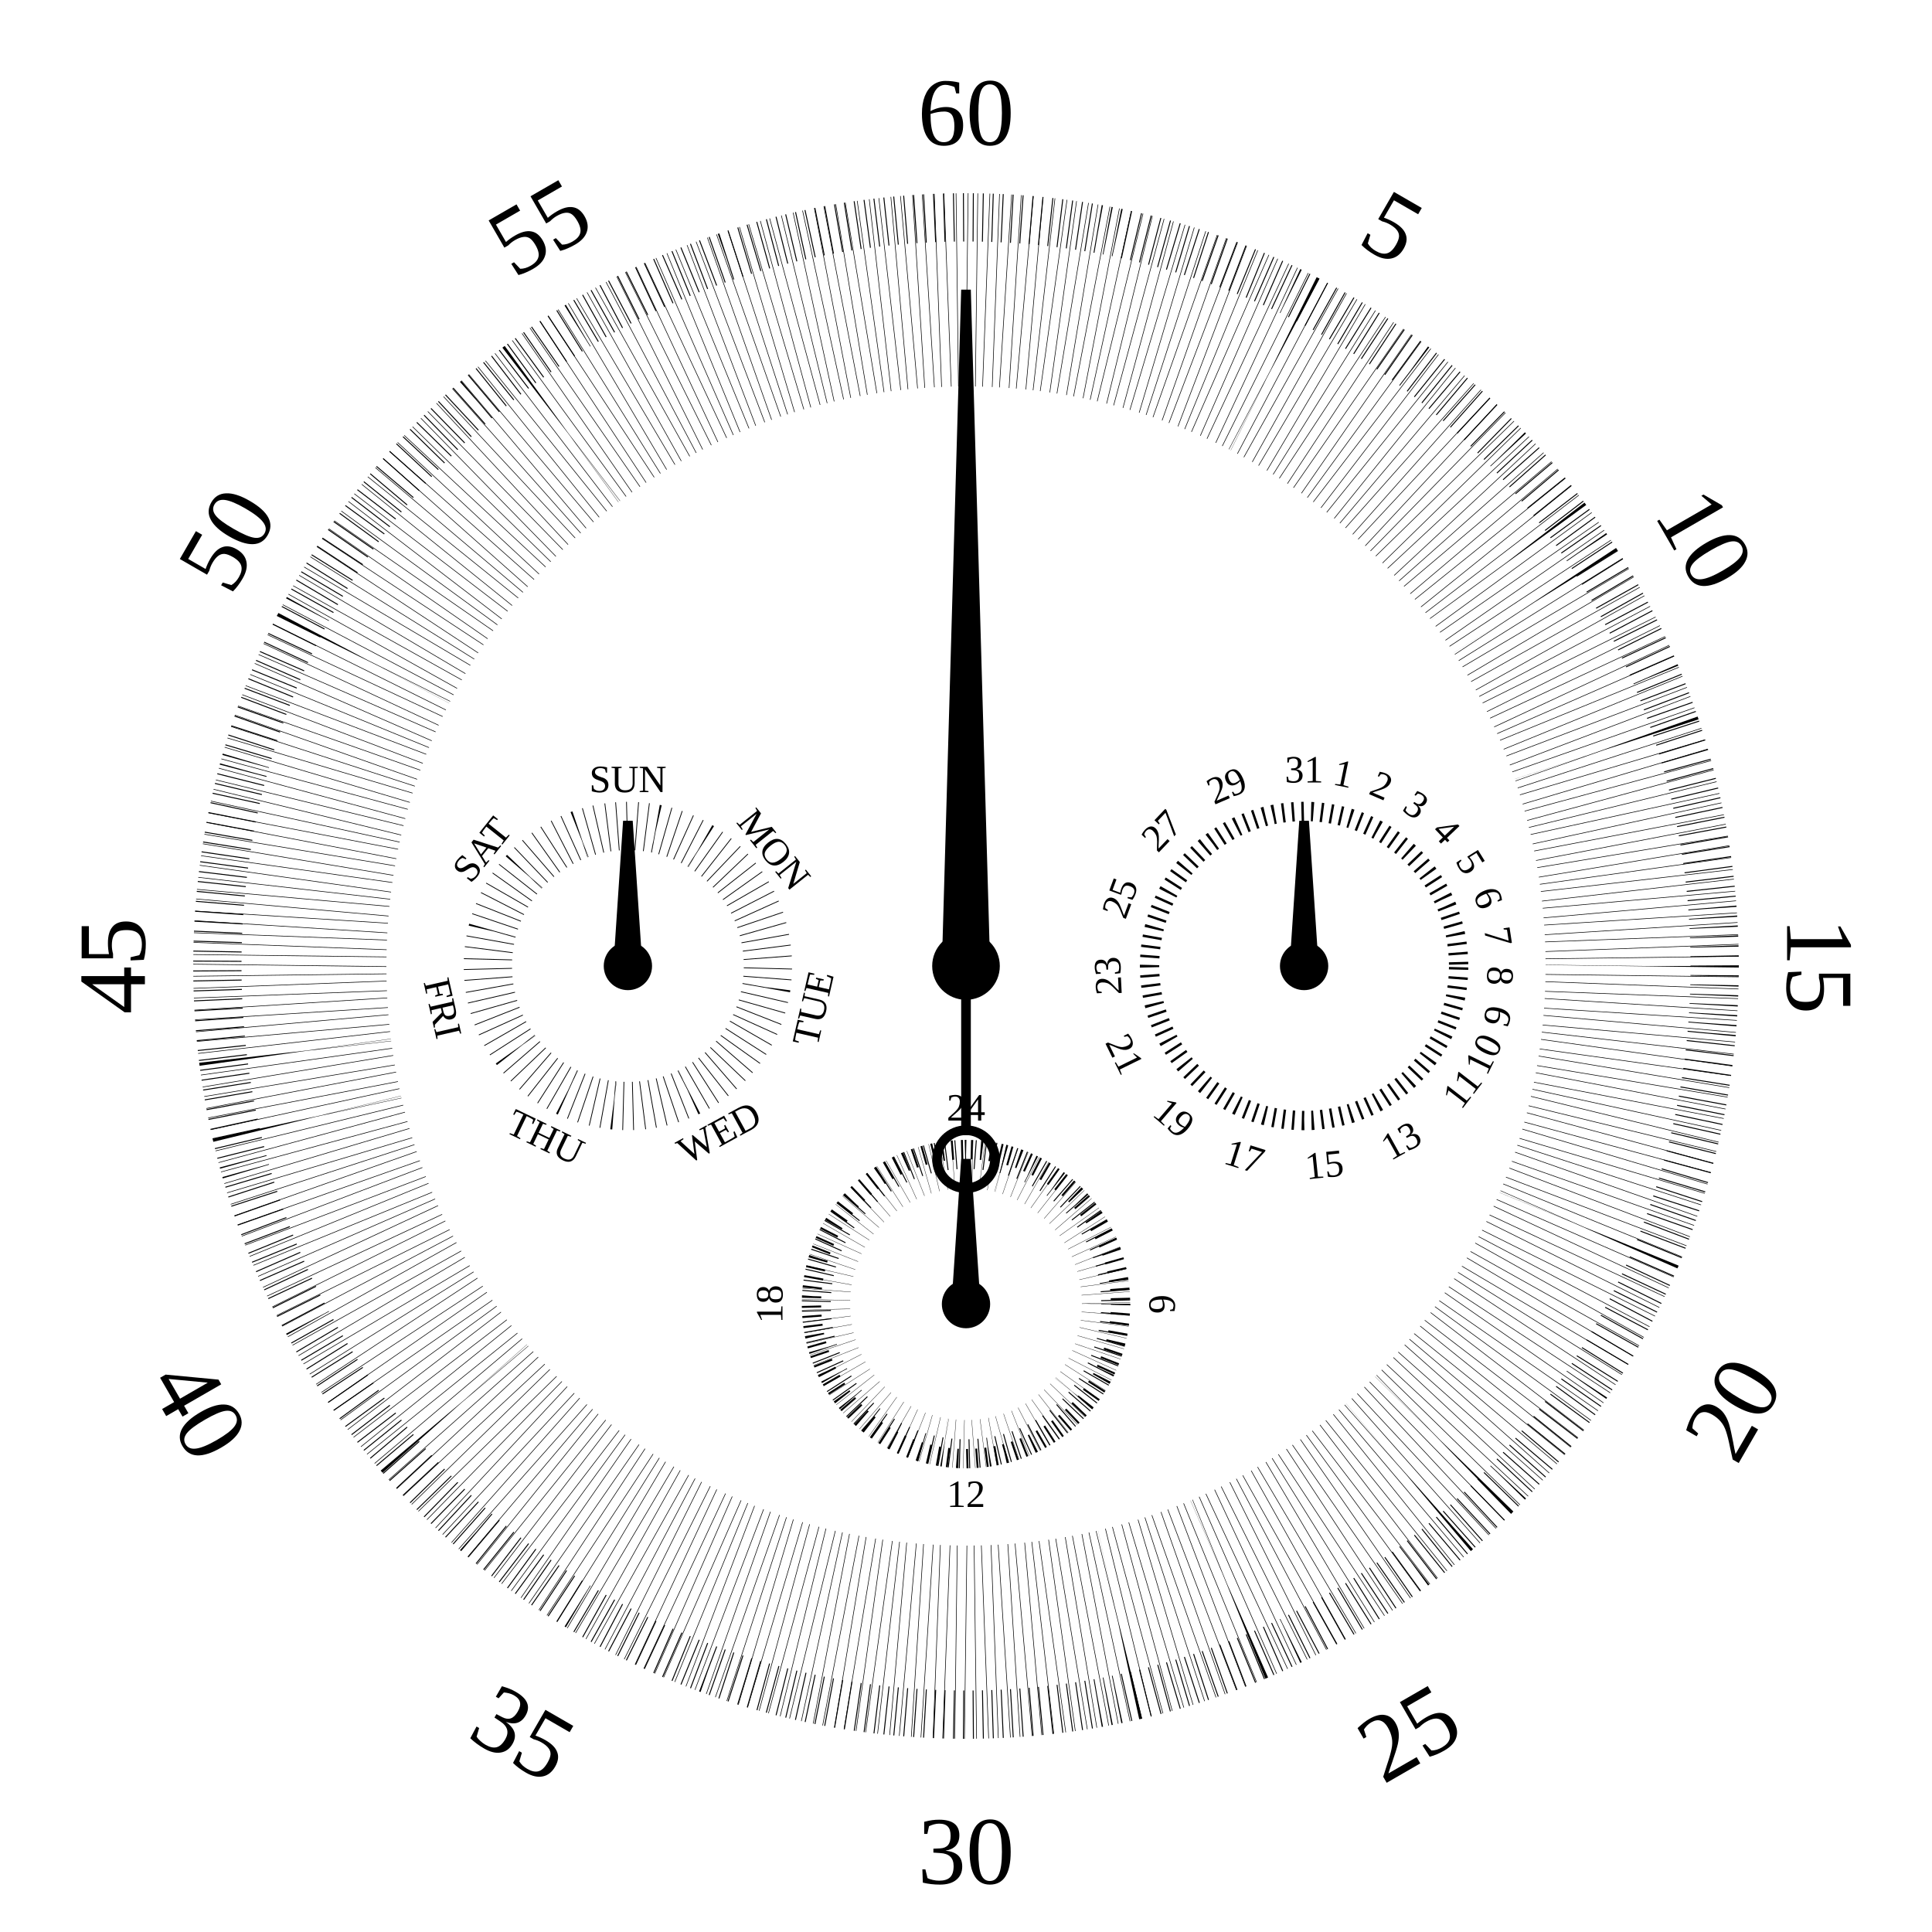
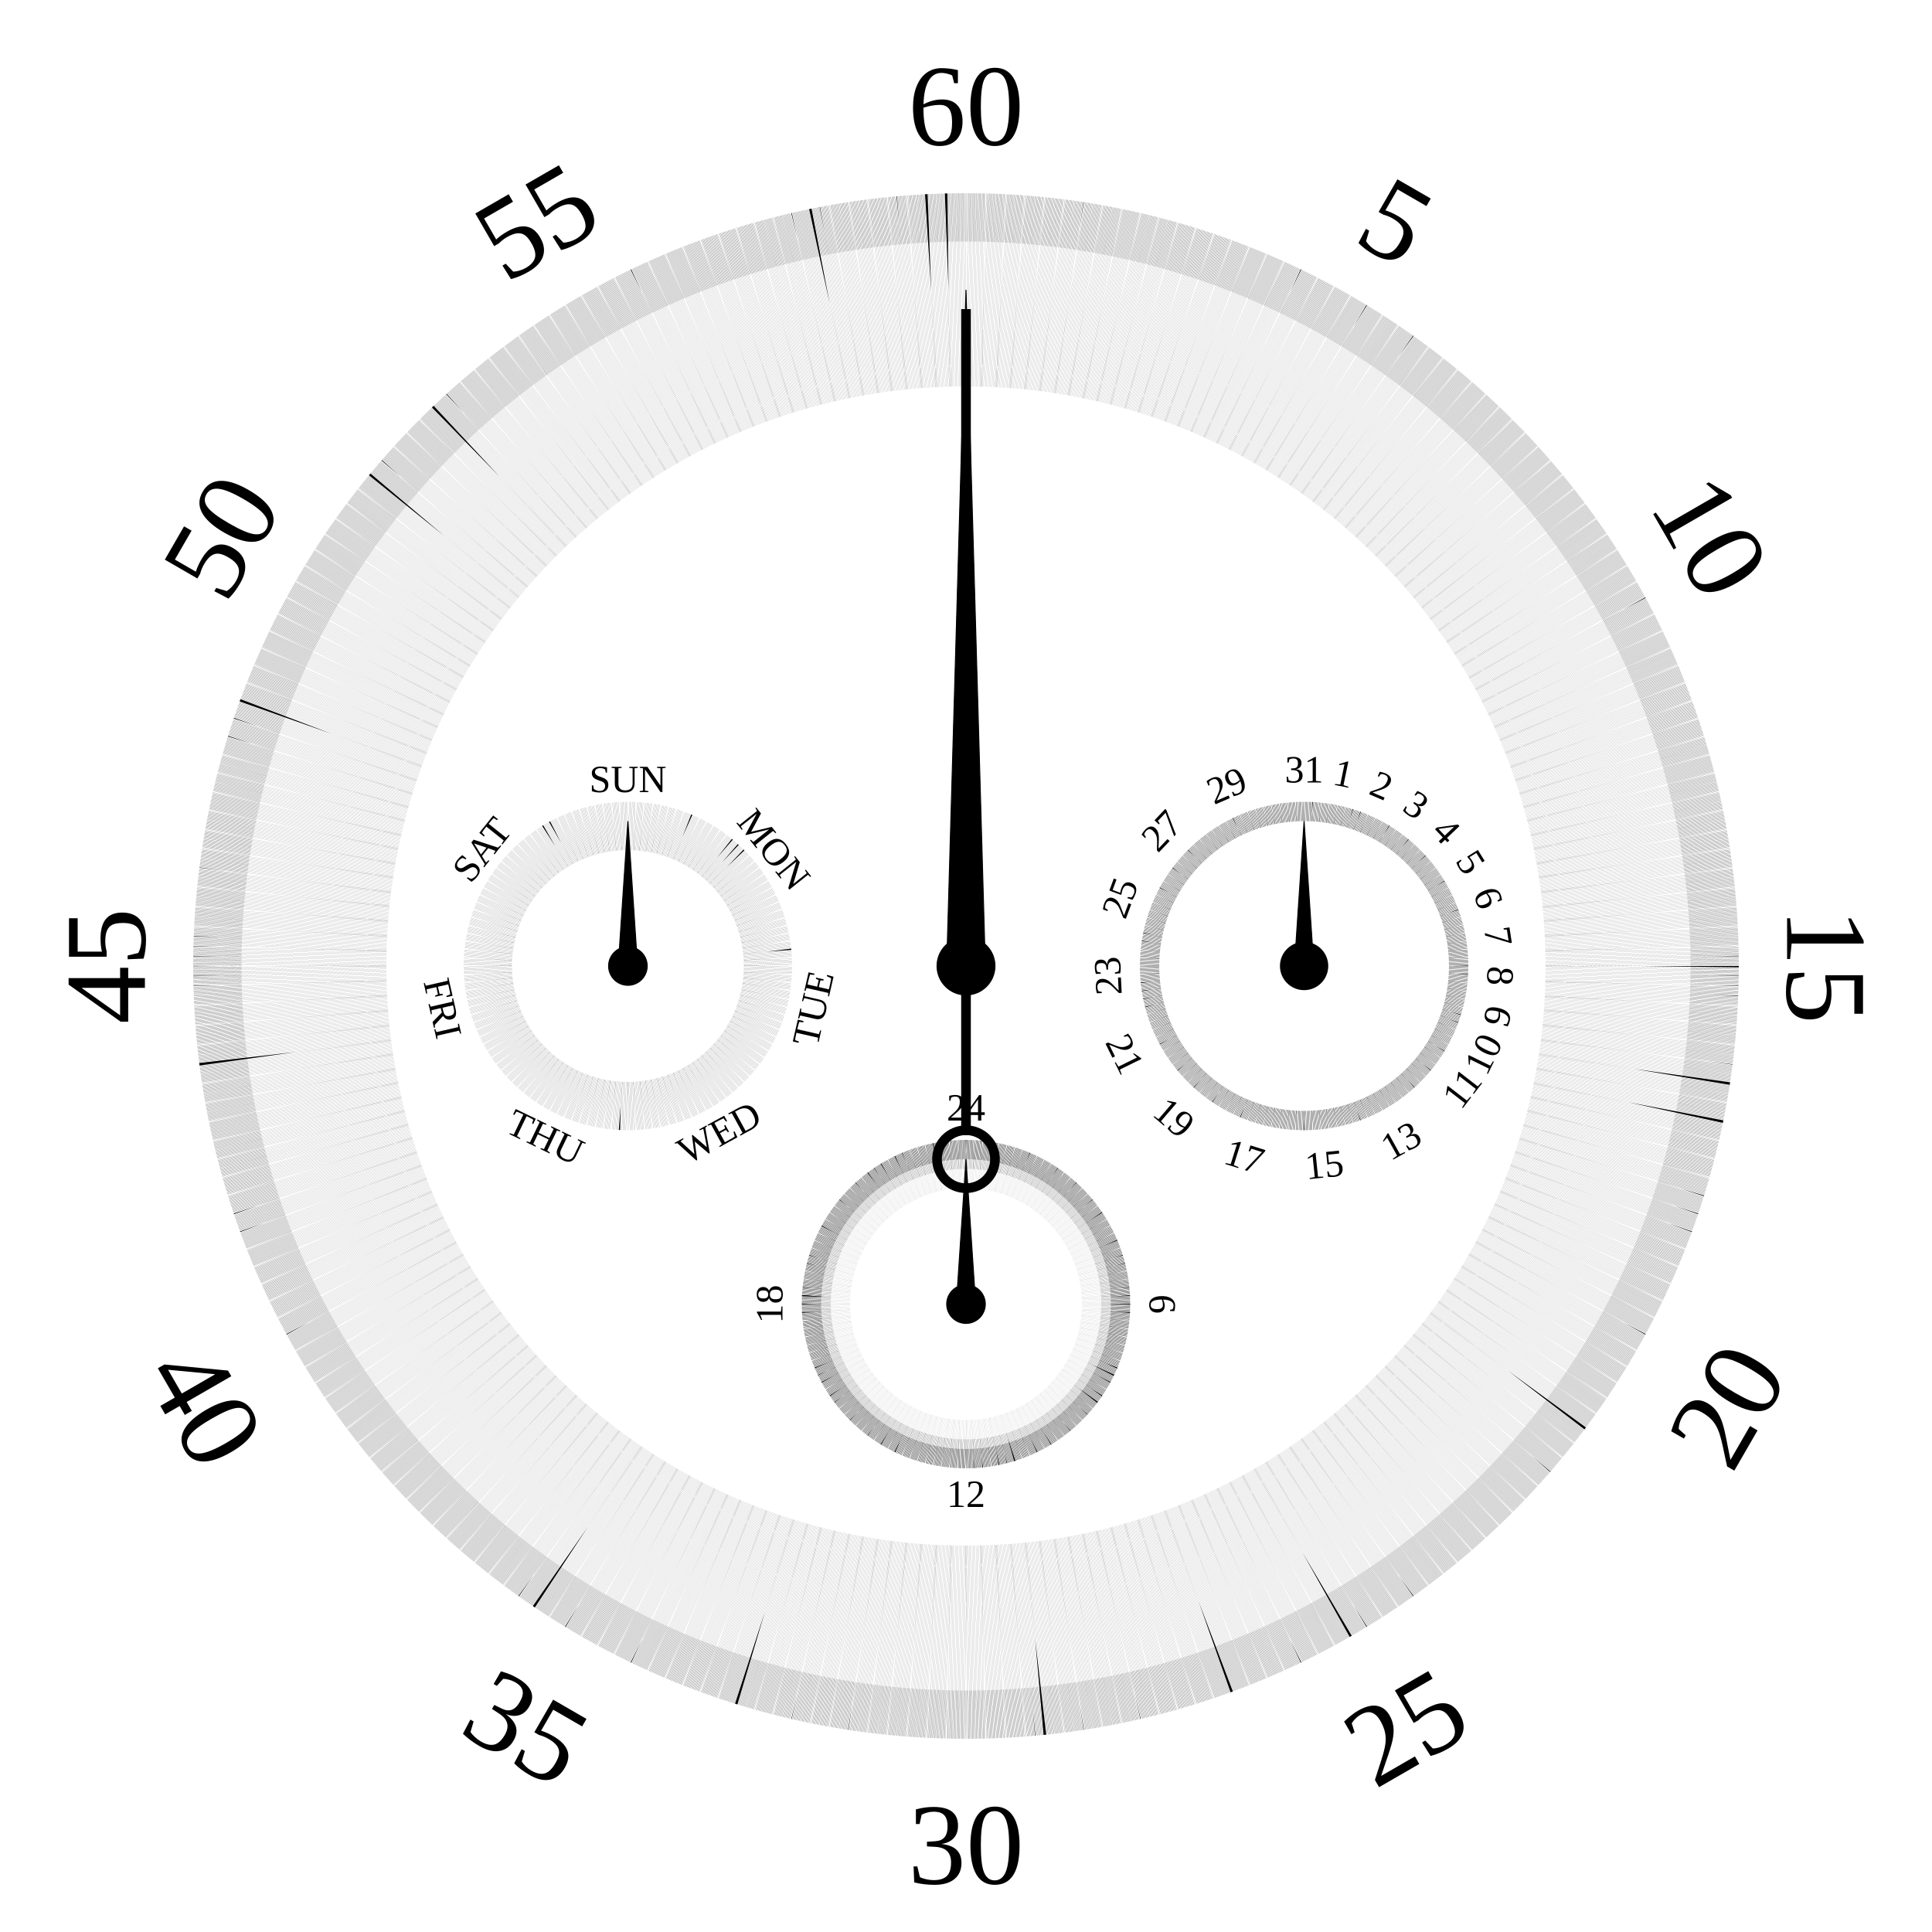
- <svg xmlns="http://www.w3.org/2000/svg" width="400" height="400" viewBox="-100 -100 200 200">
-   <circle r="77.5" stroke-dasharray="0.1 0.9" stroke-dashoffset="0.05" pathLength="60" stroke="black" stroke-width="5" fill="transparent" />
-   <circle r="70" stroke-dasharray="0.06 0.94" stroke-dashoffset="0.03" pathLength="12" stroke="black" stroke-width="20" fill="transparent" />
-   <text x="0" y="-85" font-size="smaller" text-anchor="middle">60</text>
-   <text x="0" y="-85" font-size="smaller" text-anchor="middle" transform="rotate(30)">5</text>
-   <text x="0" y="-85" font-size="smaller" text-anchor="middle" transform="rotate(60)">10</text>
-   <text x="0" y="-85" font-size="smaller" text-anchor="middle" transform="rotate(90)">15</text>
-   <text x="0" y="95" font-size="smaller" text-anchor="middle" transform="rotate(-60)">20</text>
-   <text x="0" y="95" font-size="smaller" text-anchor="middle" transform="rotate(-30)">25</text>
-   <text x="0" y="95" font-size="smaller" text-anchor="middle">30</text>
-   <text x="0" y="95" font-size="smaller" text-anchor="middle" transform="rotate(30)">35</text>
-   <text x="0" y="95" font-size="smaller" text-anchor="middle" transform="rotate(60)">40</text>
-   <text x="0" y="-85" font-size="smaller" text-anchor="middle" transform="rotate(270)">45</text>
-   <text x="0" y="-85" font-size="smaller" text-anchor="middle" transform="rotate(300)">50</text>
-   <text x="0" y="-85" font-size="smaller" text-anchor="middle" transform="rotate(330)">55</text>
-   <polyline points="-2, 0 0, -40 2, 0 -2, 0" stroke="black" fill="black" stroke-width="1" id="hour" />
-   <polyline points="-2, 0 0, -70 2, 0 -2, 0" stroke="black" fill="black" stroke-width="1" id="minute" />
+ <svg xmlns="http://www.w3.org/2000/svg" width="400" height="400" viewBox="-1000 -1000 2000 2000">
+   <circle r="775" stroke-dasharray="0.1 0.9" stroke-dashoffset="0.05" pathLength="60" stroke="black" stroke-width="50" fill="transparent" />
+   <circle r="700" stroke-dasharray="0.06 0.94" stroke-dashoffset="0.03" pathLength="12" stroke="black" stroke-width="200" fill="transparent" />
+   <text x="0" y="-850" font-size="120px" text-anchor="middle">60</text>
+   <text x="0" y="-850" font-size="120px" text-anchor="middle" transform="rotate(30)">5</text>
+   <text x="0" y="-850" font-size="120px" text-anchor="middle" transform="rotate(60)">10</text>
+   <text x="0" y="-850" font-size="120px" text-anchor="middle" transform="rotate(90)">15</text>
+   <text x="0" y="950" font-size="120px" text-anchor="middle" transform="rotate(-60)">20</text>
+   <text x="0" y="950" font-size="120px" text-anchor="middle" transform="rotate(-30)">25</text>
+   <text x="0" y="950" font-size="120px" text-anchor="middle">30</text>
+   <text x="0" y="950" font-size="120px" text-anchor="middle" transform="rotate(30)">35</text>
+   <text x="0" y="950" font-size="120px" text-anchor="middle" transform="rotate(60)">40</text>
+   <text x="0" y="-850" font-size="120px" text-anchor="middle" transform="rotate(270)">45</text>
+   <text x="0" y="-850" font-size="120px" text-anchor="middle" transform="rotate(300)">50</text>
+   <text x="0" y="-850" font-size="120px" text-anchor="middle" transform="rotate(330)">55</text>
+   <polyline points="-20, 0 0, -400 20, 0 -20, 0" stroke="black" fill="black" stroke-width="1" id="hour" />
+   <polyline points="-20, 0 0, -700 20, 0 -20, 0" stroke="black" fill="black" stroke-width="1" id="minute" />
  <g id="second">
-     <circle cx="0" cy="20" r="3" stroke="black" stroke-width="1" fill="transparent" />
-     <line x1="0" y1="17.5" x2="0" y2="-68" stroke="black" stroke-width="1" />
+     <circle cx="0" cy="200" r="30" stroke="black" stroke-width="10" fill="transparent" />
+     <line x1="0" y1="175" x2="0" y2="-680" stroke="black" stroke-width="10" />
  </g>
-   <circle cx="0" cy="0" r="3" stroke="black" stroke-width="1" fill="black" />
-   <g transform="translate(-35, 0)">
-     <circle r="14.5" stroke-dasharray="0.08 0.92" stroke-dashoffset="-0.21" pathLength="7" stroke="black" stroke-width="5" fill="transparent" />
-     <text x="0" y="-18" font-size="4px" text-anchor="middle">SUN</text>
-     <text x="0" y="-18" font-size="4px" text-anchor="middle" transform="rotate(51.42857)">MON</text>
-     <text x="0" y="21" font-size="4px" text-anchor="middle" transform="rotate(-77.1429)">TUE</text>
-     <text x="0" y="21" font-size="4px" text-anchor="middle" transform="rotate(-28.7)">WED</text>
-     <text x="0" y="21" font-size="4px" text-anchor="middle" transform="rotate(25.714)">THU</text>
-     <text x="0" y="21" font-size="4px" text-anchor="middle" transform="rotate(77.1429)">FRI</text>
-     <text x="0" y="-18" font-size="4px" text-anchor="middle" transform="rotate(308.5714)">SAT</text>
-     <circle cx="0" cy="0" r="2" stroke="black" stroke-width="1" fill="black" />
-     <polyline points="-1, 0 0, -15 1, 0 -1, 0" stroke="black" fill="black" stroke-width="1" id="day_of_week" />
+   <circle cx="0" cy="0" r="30" stroke="black" stroke-width="1" fill="black" />
+   <g transform="translate(-350, 0)">
+     <circle r="145" stroke-dasharray="0.08 0.92" stroke-dashoffset="-0.21" pathLength="7" stroke="black" stroke-width="50" fill="transparent" />
+     <text x="0" y="-180" font-size="40px" text-anchor="middle">SUN</text>
+     <text x="0" y="-180" font-size="40px" text-anchor="middle" transform="rotate(51.42857)">MON</text>
+     <text x="0" y="210" font-size="40px" text-anchor="middle" transform="rotate(-77.1429)">TUE</text>
+     <text x="0" y="210" font-size="40px" text-anchor="middle" transform="rotate(-28.7)">WED</text>
+     <text x="0" y="210" font-size="40px" text-anchor="middle" transform="rotate(25.714)">THU</text>
+     <text x="0" y="210" font-size="40px" text-anchor="middle" transform="rotate(77.1429)">FRI</text>
+     <text x="0" y="-180" font-size="40px" text-anchor="middle" transform="rotate(308.5714)">SAT</text>
+     <circle cx="0" cy="0" r="20" stroke="black" stroke-width="1" fill="black" />
+     <polyline points="-10, 0 0, -150 10, 0 -10, 0" stroke="black" fill="black" stroke-width="1" id="day_of_week" />
  </g>
-   <g transform="translate(0, 35)">
-     <circle r="16" stroke-dasharray="0.2 0.8" stroke-dashoffset="0.1" pathLength="24" stroke="black" stroke-width="2" fill="transparent" />
-     <circle r="15.5" stroke-dasharray="0.1 0.9" stroke-dashoffset="0.05" pathLength="12" stroke="black" stroke-width="3" fill="transparent" />
-     <circle r="14.5" stroke-dasharray="0.033 0.967" stroke-dashoffset="0.017" pathLength="4" stroke="black" stroke-width="5" fill="transparent" />
-     <text x="0" y="-19" font-size="4px" text-anchor="middle">24</text>
-     <text x="0" y="-19" font-size="4px" text-anchor="middle" transform="rotate(90)">6</text>
-     <text x="0" y="21" font-size="4px" text-anchor="middle">12</text>
-     <text x="0" y="-19" font-size="4px" text-anchor="middle" transform="rotate(270)">18</text>
-     <circle cx="0" cy="0" r="2" stroke="black" stroke-width="1" fill="black" />
-     <polyline points="-1, 0 0, -15 1, 0 -1, 0" stroke="black" fill="black" stroke-width="1" id="hour24" />
+   <g transform="translate(0, 350)">
+     <circle r="160" stroke-dasharray="0.2 0.8" stroke-dashoffset="0.1" pathLength="24" stroke="black" stroke-width="20" fill="transparent" />
+     <circle r="155" stroke-dasharray="0.1 0.9" stroke-dashoffset="0.05" pathLength="12" stroke="black" stroke-width="30" fill="transparent" />
+     <circle r="145" stroke-dasharray="0.033 0.967" stroke-dashoffset="0.017" pathLength="4" stroke="black" stroke-width="50" fill="transparent" />
+     <text x="0" y="-190" font-size="40px" text-anchor="middle">24</text>
+     <text x="0" y="-190" font-size="40px" text-anchor="middle" transform="rotate(90)">6</text>
+     <text x="0" y="210" font-size="40px" text-anchor="middle">12</text>
+     <text x="0" y="-190" font-size="40px" text-anchor="middle" transform="rotate(270)">18</text>
+     <circle cx="0" cy="0" r="20" stroke="black" stroke-width="1" fill="black" />
+     <polyline points="-10, 0 0, -150 10, 0 -10, 0" stroke="black" fill="black" stroke-width="1" id="hour24" />
  </g>
-   <g transform="translate(35, 0)">
-     <circle r="16" stroke-dasharray="0.25 0.75" stroke-dashoffset="0.875" pathLength="31" stroke="black" stroke-width="2" fill="transparent" />
-     <text x="0" y="-19" font-size="4px" text-anchor="middle">31</text>
-     <text x="0" y="-19" font-size="4px" text-anchor="middle" transform="rotate(11.6129)">1</text>
-     <text x="0" y="-19" font-size="4px" text-anchor="middle" transform="rotate(23.2258)">2</text>
-     <text x="0" y="-19" font-size="4px" text-anchor="middle" transform="rotate(34.8387)">3</text>
-     <text x="0" y="-19" font-size="4px" text-anchor="middle" transform="rotate(46.4516)">4</text>
-     <text x="0" y="-19" font-size="4px" text-anchor="middle" transform="rotate(58.0645)">5</text>
-     <text x="0" y="-19" font-size="4px" text-anchor="middle" transform="rotate(69.6774)">6</text>
-     <text x="0" y="-19" font-size="4px" text-anchor="middle" transform="rotate(81.2903)">7</text>
-     <text x="0" y="-19" font-size="4px" text-anchor="middle" transform="rotate(92.9013)">8</text>
-     <text x="0" y="22" font-size="4px" text-anchor="middle" transform="rotate(-75.48387)">9</text>
-     <text x="0" y="22" font-size="4px" text-anchor="middle" transform="rotate(-63.8701)">10</text>
-     <text x="0" y="22" font-size="4px" text-anchor="middle" transform="rotate(-52.2581)">11</text>
-     <text x="0" y="22" font-size="4px" text-anchor="middle" transform="rotate(-29.0323)">13</text>
-     <text x="0" y="22" font-size="4px" text-anchor="middle" transform="rotate(-5.8064)">15</text>
-     <text x="0" y="22" font-size="4px" text-anchor="middle" transform="rotate(17.4194)">17</text>
-     <text x="0" y="22" font-size="4px" text-anchor="middle" transform="rotate(40.6452)">19</text>
-     <text x="0" y="22" font-size="4px" text-anchor="middle" transform="rotate(63.871)">21</text>
-     <text x="0" y="-19" font-size="4px" text-anchor="middle" transform="rotate(-92.9013)">23</text>
-     <text x="0" y="-19" font-size="4px" text-anchor="middle" transform="rotate(-69.6774)">25</text>
-     <text x="0" y="-19" font-size="4px" text-anchor="middle" transform="rotate(-46.4516)">27</text>
-     <text x="0" y="-19" font-size="4px" text-anchor="middle" transform="rotate(-23.2258)">29</text>
-     <circle cx="0" cy="0" r="2" stroke="black" stroke-width="1" fill="black" />
-     <polyline points="-1, 0 0, -15 1, 0 -1, 0" stroke="black" fill="black" stroke-width="1" id="day" />
+   <g transform="translate(350, 0)">
+     <circle r="160" stroke-dasharray="0.25 0.75" stroke-dashoffset="0.875" pathLength="31" stroke="black" stroke-width="20" fill="transparent" />
+     <text x="0" y="-190" font-size="40px" text-anchor="middle">31</text>
+     <text x="0" y="-190" font-size="40px" text-anchor="middle" transform="rotate(11.6129)">1</text>
+     <text x="0" y="-190" font-size="40px" text-anchor="middle" transform="rotate(23.2258)">2</text>
+     <text x="0" y="-190" font-size="40px" text-anchor="middle" transform="rotate(34.8387)">3</text>
+     <text x="0" y="-190" font-size="40px" text-anchor="middle" transform="rotate(46.4516)">4</text>
+     <text x="0" y="-190" font-size="40px" text-anchor="middle" transform="rotate(58.0645)">5</text>
+     <text x="0" y="-190" font-size="40px" text-anchor="middle" transform="rotate(69.6774)">6</text>
+     <text x="0" y="-190" font-size="40px" text-anchor="middle" transform="rotate(81.2903)">7</text>
+     <text x="0" y="-190" font-size="40px" text-anchor="middle" transform="rotate(92.9013)">8</text>
+     <text x="0" y="220" font-size="40px" text-anchor="middle" transform="rotate(-75.48387)">9</text>
+     <text x="0" y="220" font-size="40px" text-anchor="middle" transform="rotate(-63.8701)">10</text>
+     <text x="0" y="220" font-size="40px" text-anchor="middle" transform="rotate(-52.2581)">11</text>
+     <text x="0" y="220" font-size="40px" text-anchor="middle" transform="rotate(-29.0323)">13</text>
+     <text x="0" y="220" font-size="40px" text-anchor="middle" transform="rotate(-5.8064)">15</text>
+     <text x="0" y="220" font-size="40px" text-anchor="middle" transform="rotate(17.4194)">17</text>
+     <text x="0" y="220" font-size="40px" text-anchor="middle" transform="rotate(40.6452)">19</text>
+     <text x="0" y="220" font-size="40px" text-anchor="middle" transform="rotate(63.871)">21</text>
+     <text x="0" y="-190" font-size="40px" text-anchor="middle" transform="rotate(-92.9013)">23</text>
+     <text x="0" y="-190" font-size="40px" text-anchor="middle" transform="rotate(-69.6774)">25</text>
+     <text x="0" y="-190" font-size="40px" text-anchor="middle" transform="rotate(-46.4516)">27</text>
+     <text x="0" y="-190" font-size="40px" text-anchor="middle" transform="rotate(-23.2258)">29</text>
+     <circle cx="0" cy="0" r="20" stroke="black" stroke-width="10" fill="black" />
+     <polyline points="-10, 0 0, -150 10, 0 -10, 0" stroke="black" fill="black" stroke-width="1" id="day" />
  </g>
</svg>
